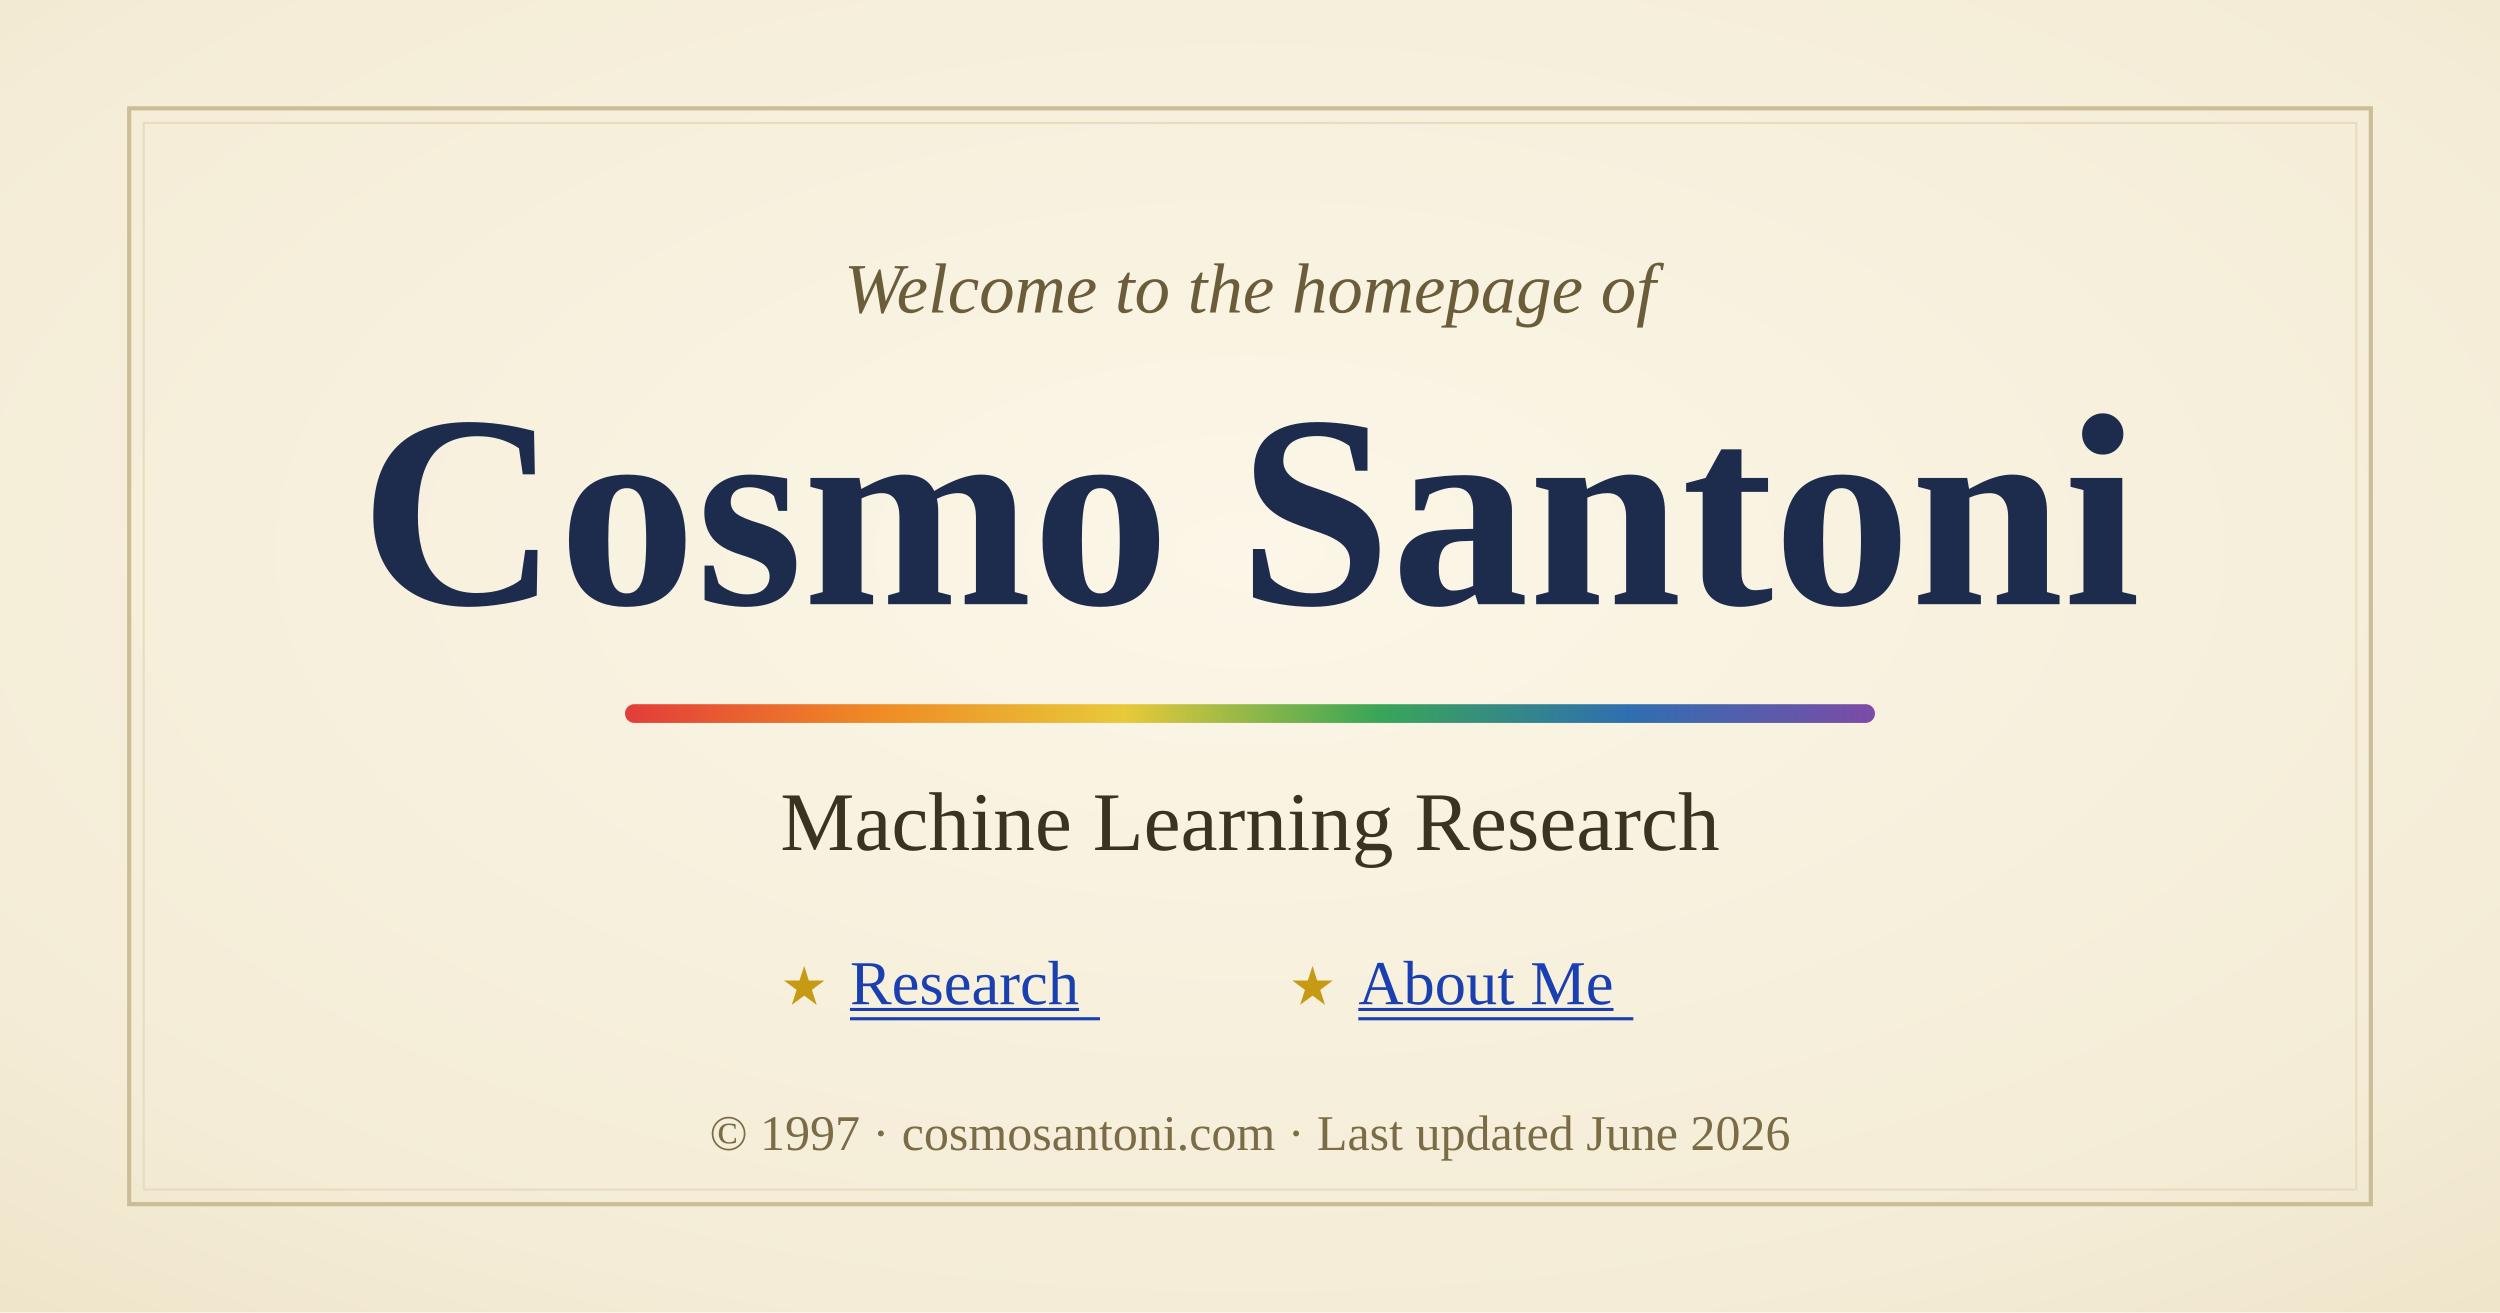
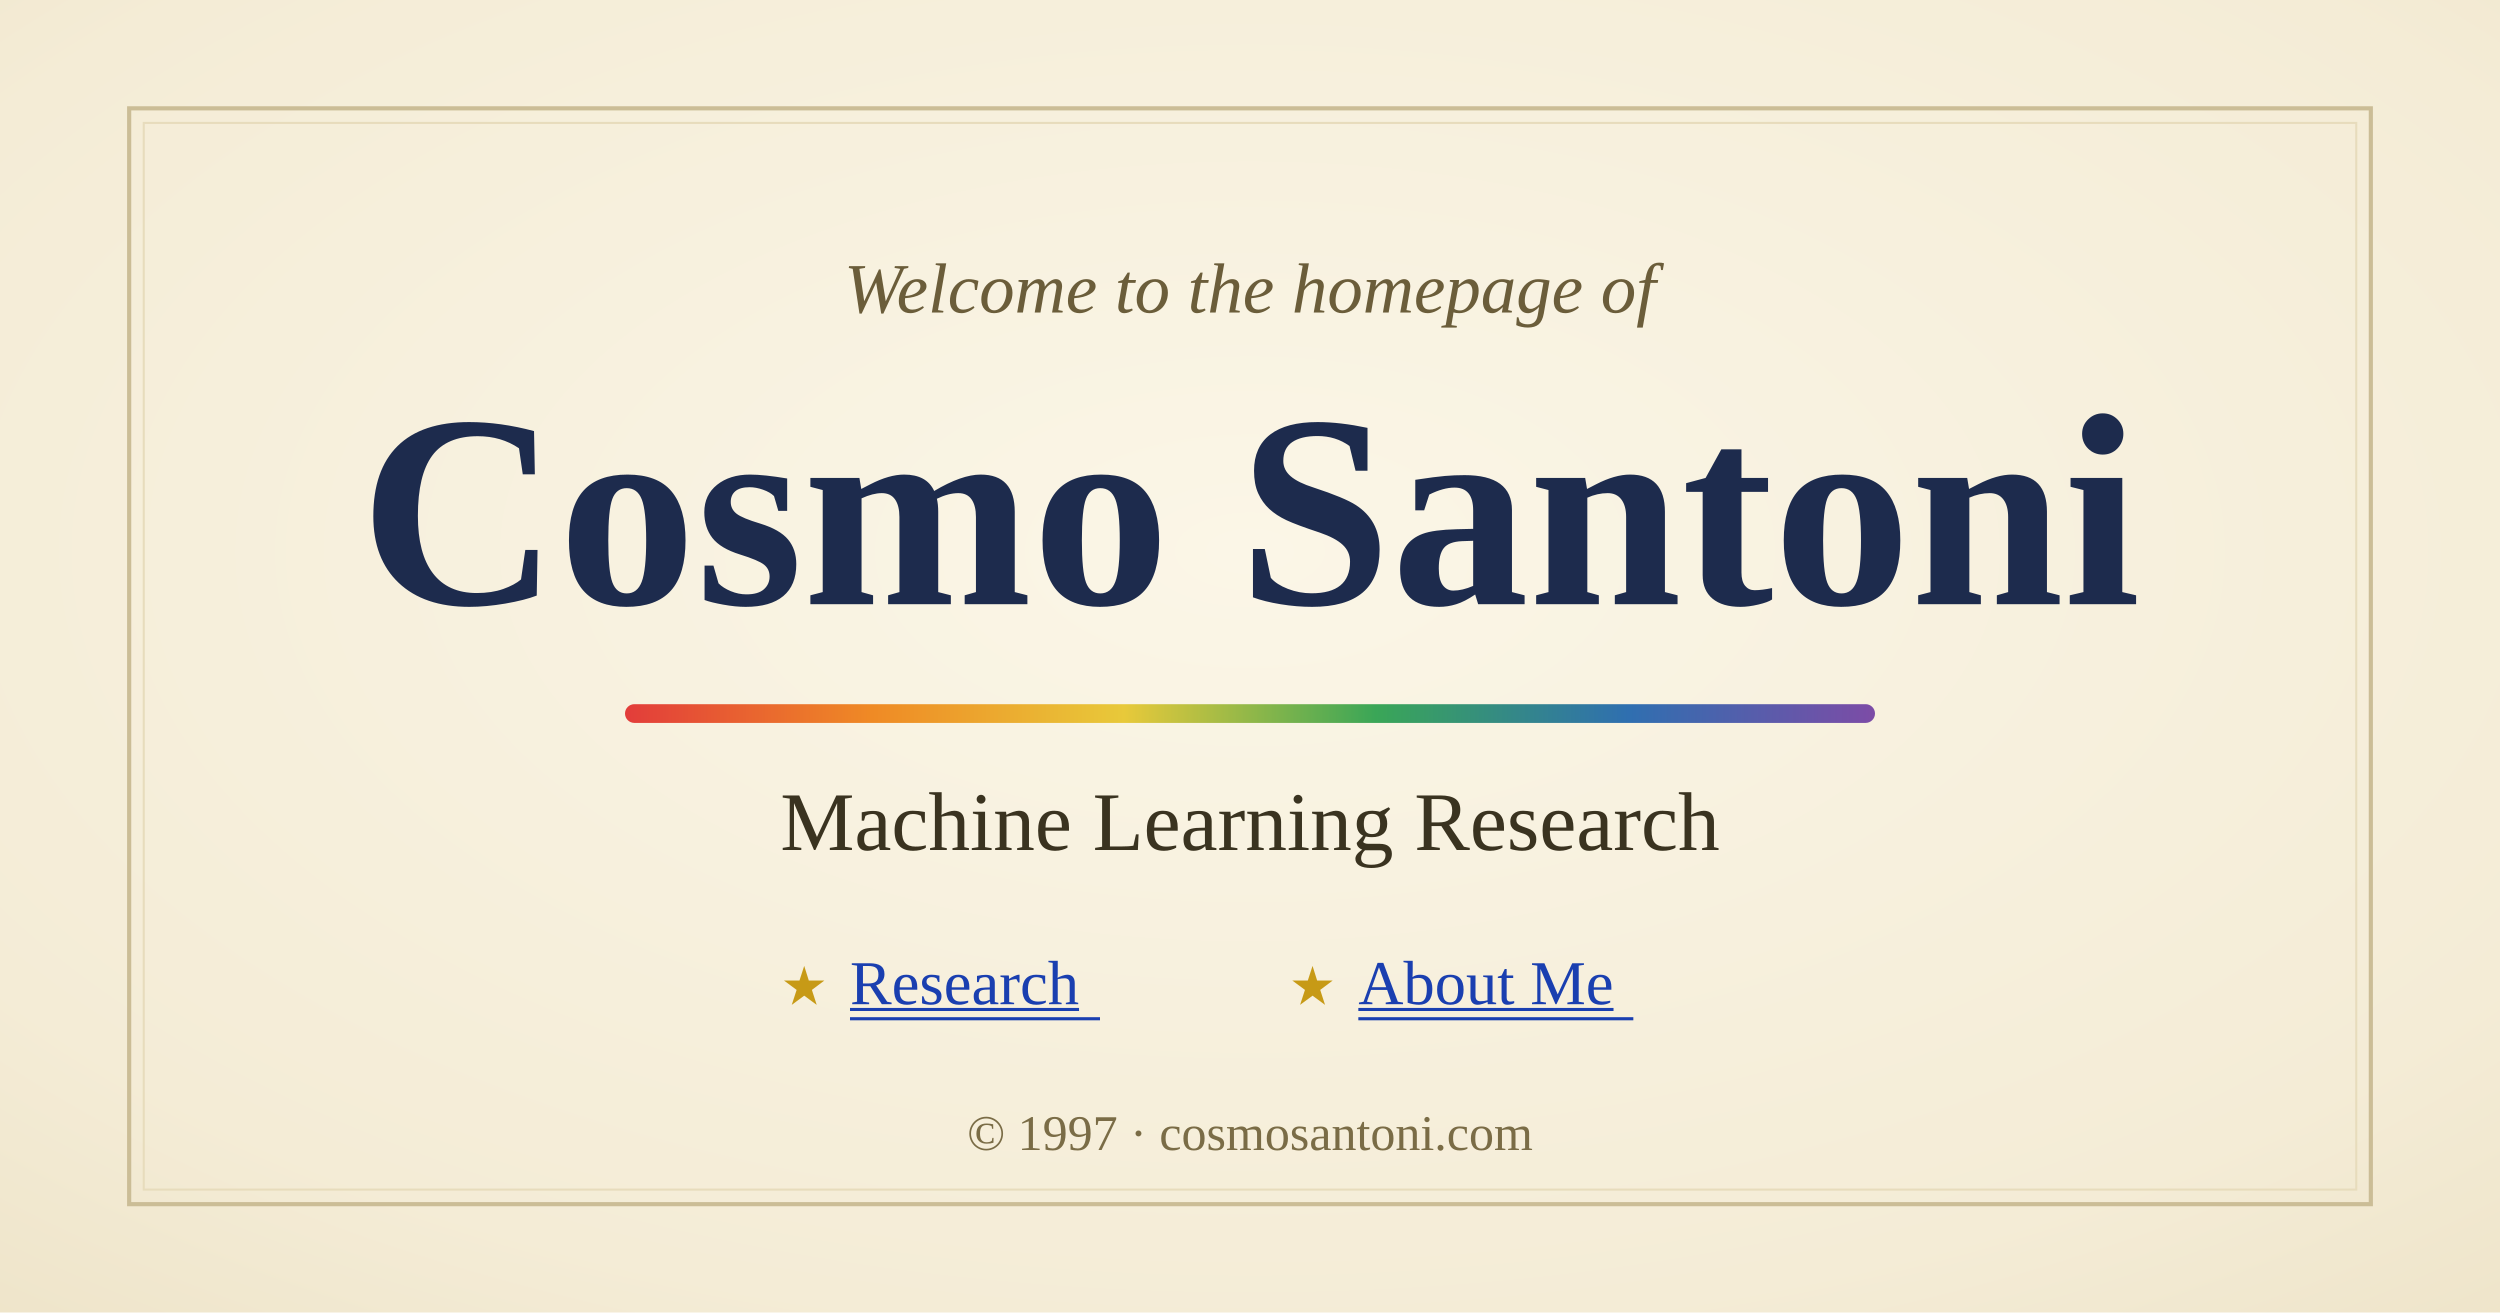
<svg xmlns="http://www.w3.org/2000/svg" width="1200" height="630" viewBox="0 0 1200 630">
  <defs>
    <linearGradient id="rainbow" x1="0" y1="0" x2="1" y2="0">
      <stop offset="0" stop-color="#e23b3b" />
      <stop offset="0.2" stop-color="#ef8a25" />
      <stop offset="0.4" stop-color="#e8c93a" />
      <stop offset="0.6" stop-color="#3aa657" />
      <stop offset="0.8" stop-color="#2f6fb0" />
      <stop offset="1" stop-color="#7e4ba6" />
    </linearGradient>
    <radialGradient id="parchment" cx="0.5" cy="0.42" r="0.85">
      <stop offset="0" stop-color="#fbf6e7" />
      <stop offset="0.7" stop-color="#f4ecd6" />
      <stop offset="1" stop-color="#ece1c4" />
    </radialGradient>
  </defs>
  <rect x="0" y="0" width="1200" height="630" fill="url(#parchment)" />
  <rect x="62" y="52" width="1076" height="526" fill="none" stroke="#cbbd96" stroke-width="2" />
  <rect x="69" y="59" width="1062" height="512" fill="none" stroke="#e7dcbc" stroke-width="1" />
  <text x="600" y="150" text-anchor="middle" font-family="Times New Roman, Georgia, serif" font-style="italic" font-size="34" fill="#6b5d3a">Welcome to the homepage of</text>
  <text x="600" y="290" text-anchor="middle" font-family="Times New Roman, Georgia, serif" font-weight="bold" font-size="132" fill="#1d2b4d">Cosmo Santoni</text>
  <rect x="300" y="338" width="600" height="9" rx="4.5" fill="url(#rainbow)" />
  <text x="600" y="408" text-anchor="middle" font-family="Times New Roman, Georgia, serif" font-size="40" fill="#3a3320">Machine Learning Research</text>
  <g font-family="Times New Roman, Georgia, serif" font-size="30">
    <text x="386" y="482" text-anchor="middle" fill="#c79a16" font-size="26">★</text>
    <text x="408" y="482" fill="#1a3fb0" text-decoration="underline">Research</text>
    <line x1="408" y1="489" x2="528" y2="489" stroke="#1a3fb0" stroke-width="1.5" />
    <text x="630" y="482" text-anchor="middle" fill="#c79a16" font-size="26">★</text>
    <text x="652" y="482" fill="#1a3fb0" text-decoration="underline">About Me</text>
    <line x1="652" y1="489" x2="784" y2="489" stroke="#1a3fb0" stroke-width="1.5" />
  </g>
-   <text x="600" y="552" text-anchor="middle" font-family="Times New Roman, Georgia, serif" font-size="24" fill="#7a6c46">© 1997 · cosmosantoni.com · Last updated June 2026</text>
+   <text x="600" y="552" text-anchor="middle" font-family="Times New Roman, Georgia, serif" font-size="24" fill="#7a6c46">© 1997 · cosmosantoni.com</text>
</svg>
